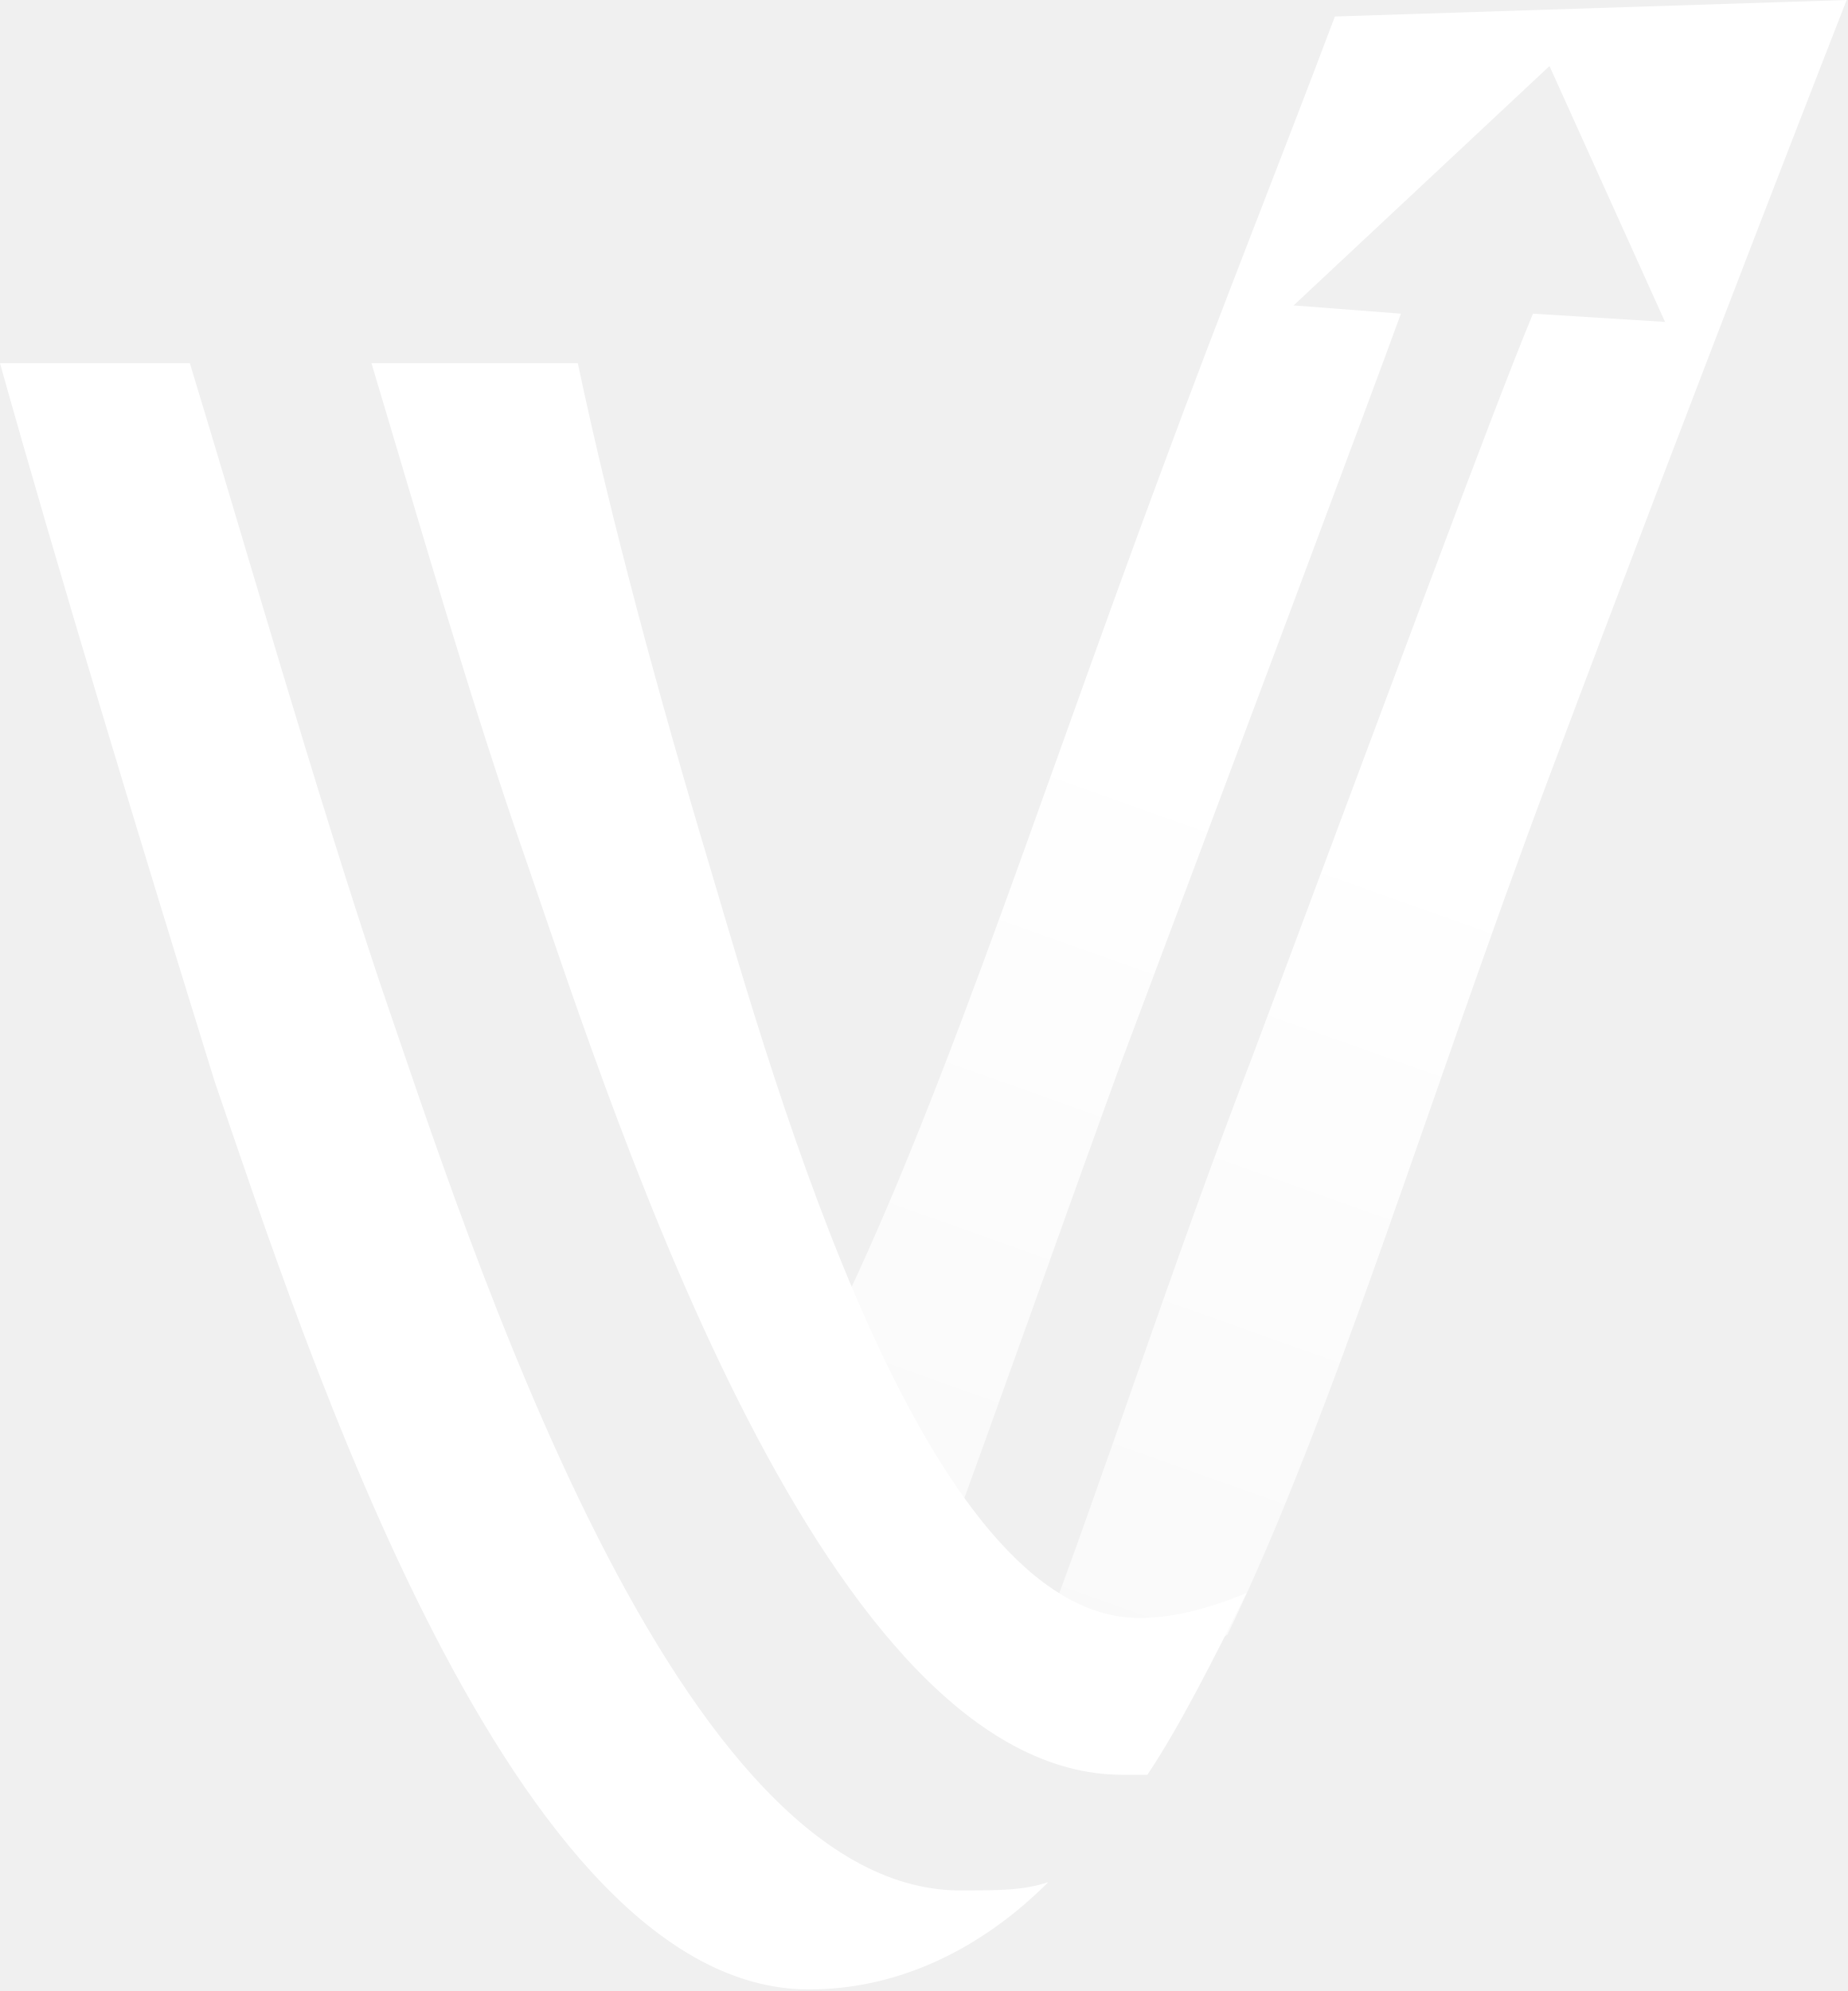
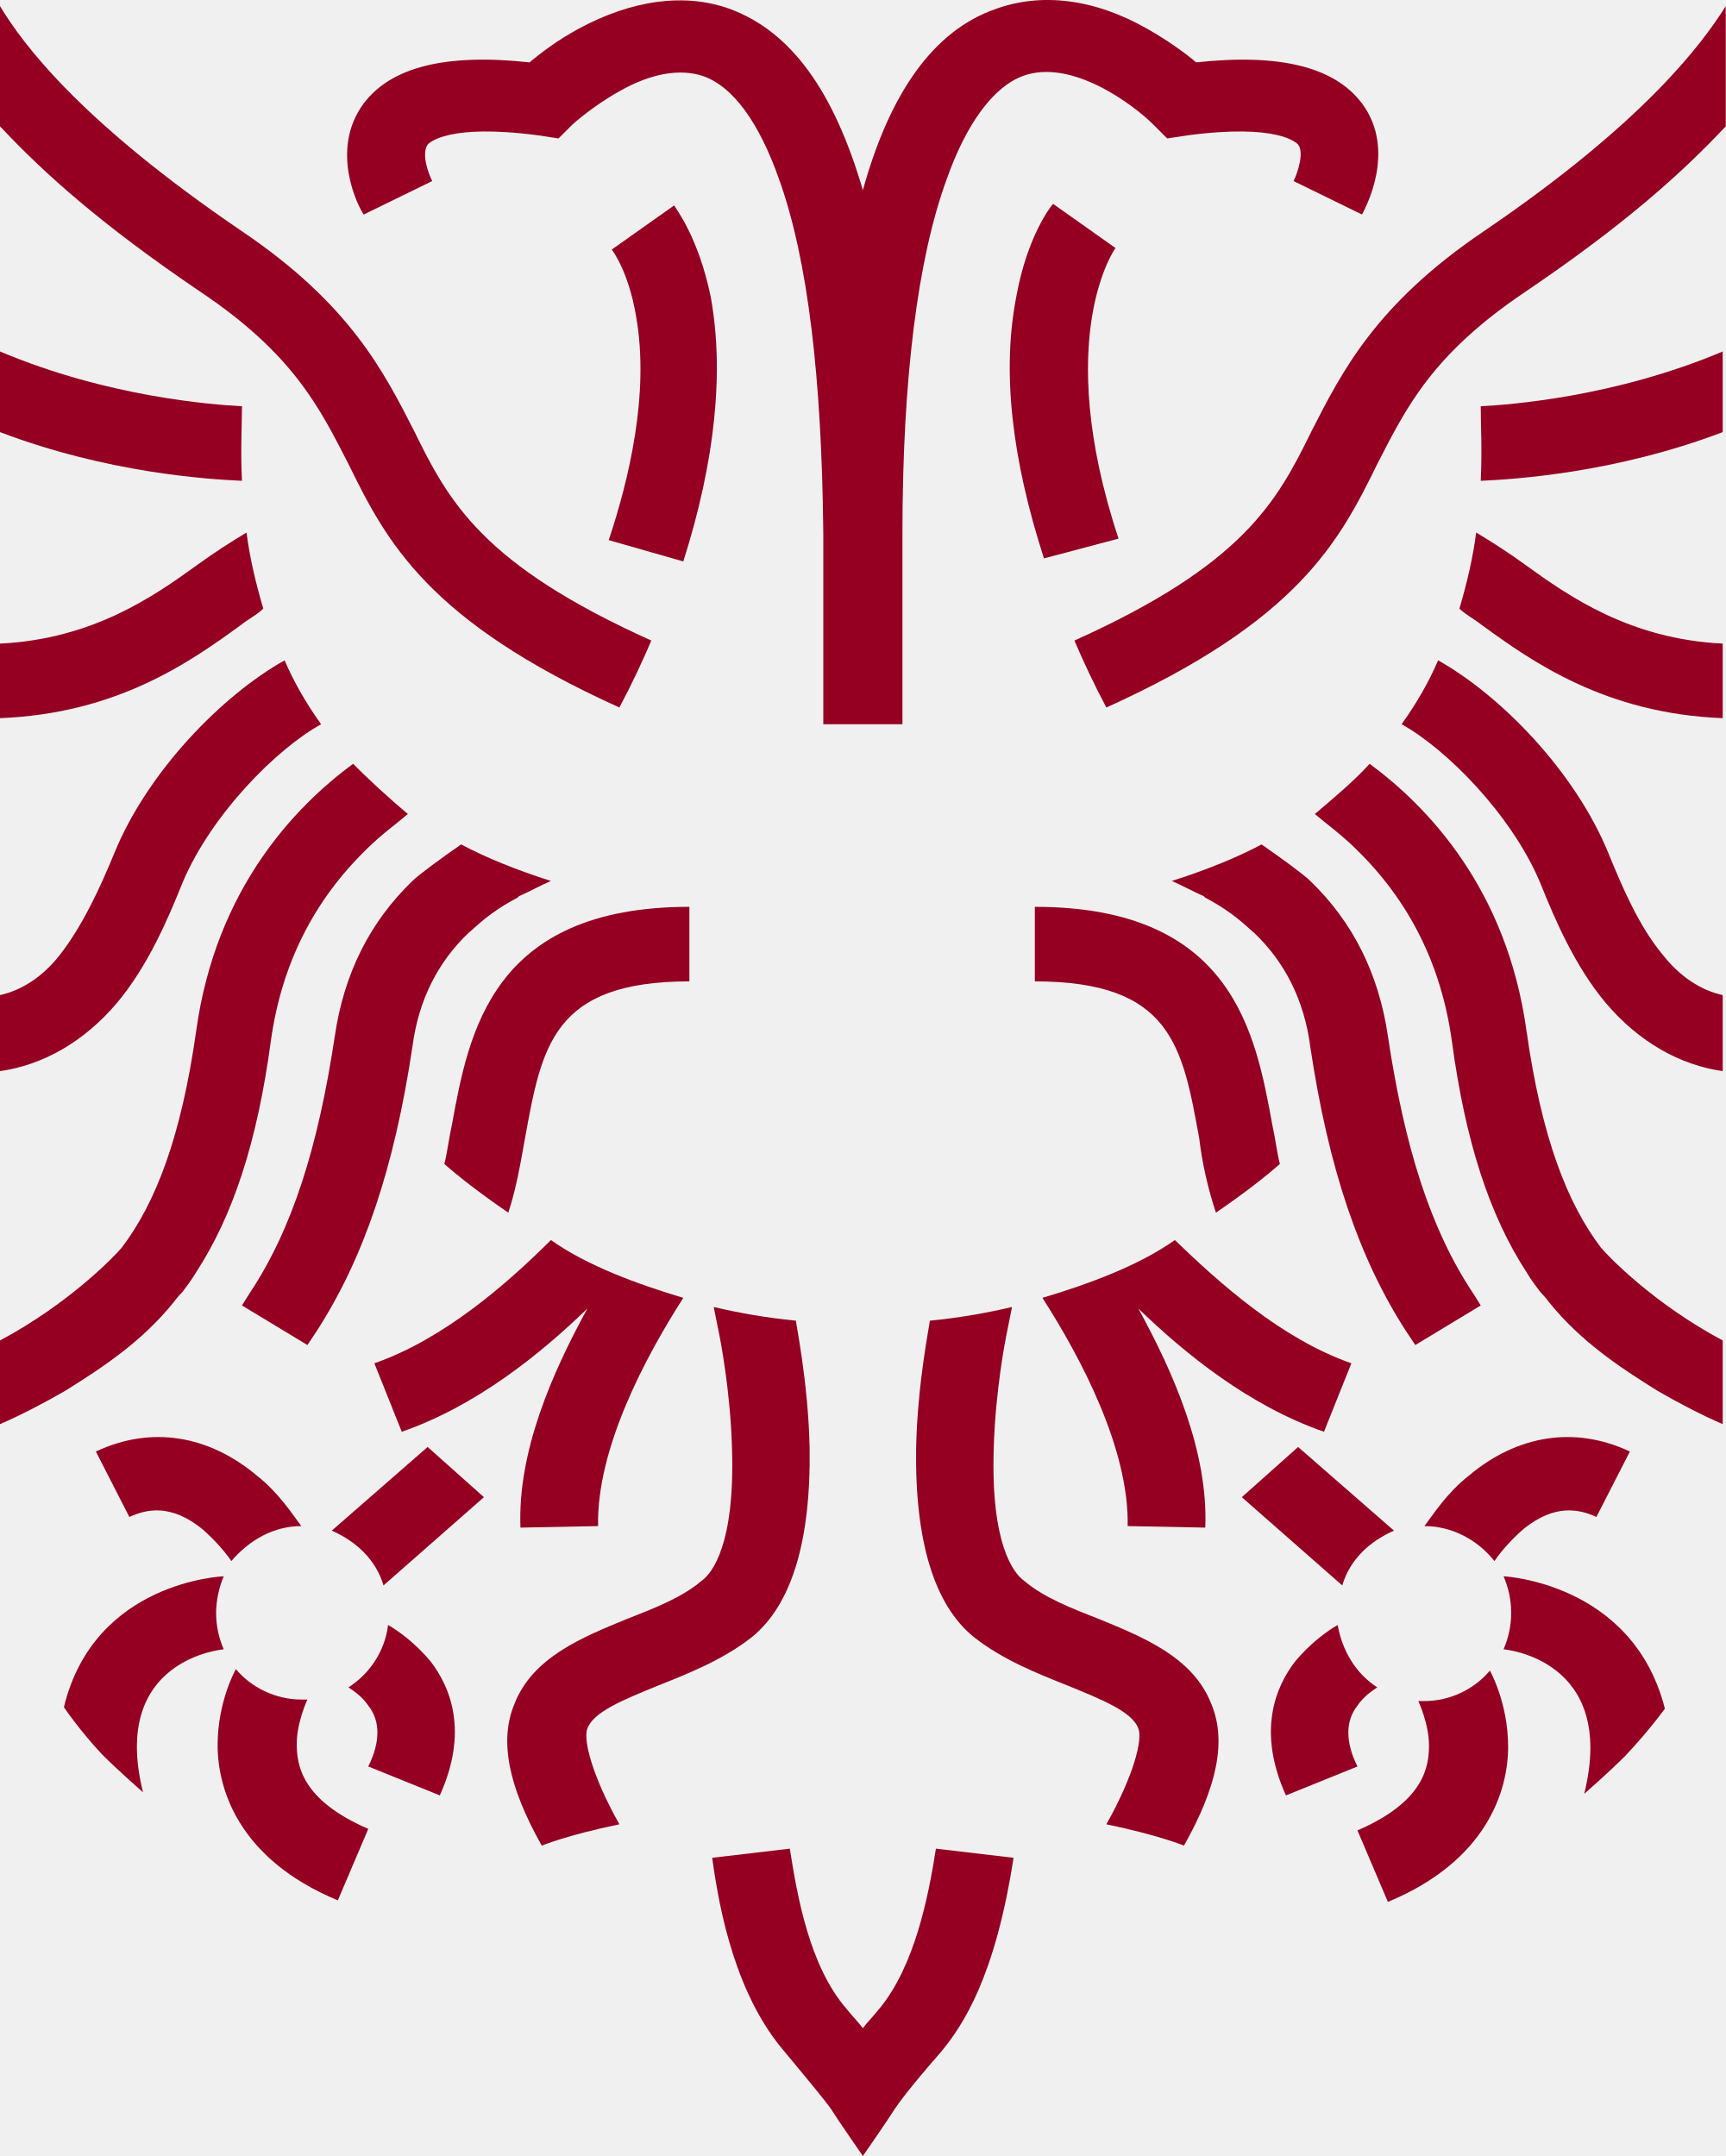
- <svg xmlns="http://www.w3.org/2000/svg" width="284" height="306" fill="none" viewBox="0 0 284 306">
-   <path fill="#fff" fill-rule="evenodd" d="M144.934 244.861C143.665 243.593 142.396 242.324 141.127 241.055C142.396 242.324 143.665 243.593 144.934 244.861Z" clip-rule="evenodd" />
-   <path fill="#fff" fill-rule="evenodd" d="M144.934 246.13C147.472 248.667 150.009 249.936 152.547 252.473C150.009 249.936 147.472 248.667 144.934 246.13Z" clip-rule="evenodd" />
-   <path fill="#fff" fill-rule="evenodd" d="M157.623 255.011C156.354 255.011 155.085 253.742 153.816 252.474C155.085 253.742 156.354 253.742 157.623 255.011Z" clip-rule="evenodd" />
-   <path fill="url(#paint0_linear_745_700)" fill-rule="evenodd" d="M205.208 2.537C197.594 22.837 187.442 48.211 178.56 72.317C158.256 126.871 143.028 175.082 125.263 209.337C130.339 220.756 136.683 232.174 144.297 241.055C153.18 216.95 162.063 191.575 172.215 163.664C191.249 112.915 210.284 62.167 215.36 48.211L198.863 46.942L238.201 10.15L255.967 49.48L235.663 48.211C229.319 63.435 211.553 111.647 192.518 162.395C179.829 195.381 169.677 227.099 159.525 253.742C163.332 255.011 167.139 256.28 170.946 256.28C177.291 256.28 183.635 255.011 188.711 251.205C205.208 216.95 219.167 170.007 238.201 119.259C261.043 58.361 283.884 0 283.884 0L205.208 2.537Z" clip-rule="evenodd" />
-   <path fill="#fff" fill-rule="evenodd" d="M175.118 248.667C142.125 248.667 119.283 167.47 109.131 133.215C101.518 107.841 93.904 79.929 88.828 55.823H57.103C64.717 81.198 72.331 107.841 81.214 133.215C95.173 173.813 126.897 272.773 172.58 272.773C173.849 272.773 175.118 272.773 176.387 272.773C181.463 265.161 186.539 255.011 191.615 244.861C185.27 247.399 180.194 248.667 175.118 248.667Z" clip-rule="evenodd" />
-   <path fill="#fff" fill-rule="evenodd" d="M58.373 150.977C48.221 120.527 38.069 85.004 29.186 55.823H0C8.883 87.541 21.573 129.408 32.993 166.201C46.952 206.8 78.676 305.759 124.359 305.759C138.318 305.759 151.008 299.416 161.16 289.266C157.353 290.535 153.546 290.535 148.47 290.535C104.056 291.803 72.332 191.575 58.373 150.977Z" clip-rule="evenodd" />
-   <defs>
-     <linearGradient id="paint0_linear_745_700" x1="152.872" x2="246.638" y1="252.496" y2="-11.264" gradientUnits="userSpaceOnUse">
-       <stop stop-color="#fff" stop-opacity=".6" />
-       <stop offset=".5" stop-color="#fff" />
-       <stop offset="1" stop-color="#fff" />
-     </linearGradient>
-   </defs>
+ <svg xmlns="http://www.w3.org/2000/svg" id="Laag_1" width="113.4" height="141.7" viewBox="0 0 113.4 141.7">
+   <style id="style3">.st0{fill:#950022}</style>
+   <g id="g5" fill="#fff">
+     <path id="path7" d="M72.7 119.9c3.4.7 5.1 1.4 5.1 1.4 2.2-3.9 2.8-6.9 1.8-9.3-1.2-3.1-4.5-4.4-7.4-5.6-1.8-.7-3.6-1.4-4.9-2.5-.7-.5-2.2-2.4-2-8.7.1-3.8.8-7.3.8-7.3l.4-2c-1.7.4-3.4.7-5.4.9 0 .2-.8 4-.9 8.3-.1 6.2 1.2 10.4 3.8 12.5 1.9 1.5 4.2 2.4 6.2 3.2 2.2.9 4.2 1.7 4.6 2.8.3.7-.3 3.1-2.1 6.3" class="st0" />
+     <path id="path9" d="M59.3 35.1c0-10.2 1-18.1 2.9-23.3 1.3-3.7 3.1-6.1 5-6.8 3.2-1.2 7.3 1.9 8.6 3.2l.9.9 1.3-.2c6-.8 7.2.5 7.3.6.4.5 0 1.8-.3 2.4l4.5 2.2c.2-.4 2.3-4.2 0-7.3-1.8-2.4-5.4-3.3-10.9-2.7-.7-.6-1.8-1.4-3.2-2.2-3.5-2-7-2.4-10-1.3-4 1.4-6.9 5.4-8.7 11.9C54.8 6 52 2.1 48 .6 45-.5 41.5 0 38 1.9c-1.3.7-2.5 1.6-3.2 2.2-5.5-.6-9.1.3-10.9 2.7-2.3 3.1-.3 6.9 0 7.3l4.5-2.2c-.3-.6-.7-1.8-.3-2.4.1-.1 1.3-1.4 7.3-.6l1.3.2.9-.9S38.9 7 40.7 6c2.1-1.2 4-1.5 5.5-1 2 .7 3.7 3.1 5 6.8 1.9 5.3 2.8 13.1 2.9 23.3v12.5h5.2V35.1z" class="st0" />
+     <path id="path11" d="M46.7 19.5c-.8-3.9-2.3-5.8-2.4-6l-4.1 2.9s1.1 1.4 1.6 4.4c.9 5.1-.5 10.8-1.8 14.7l4.9 1.4c2.1-6.6 2.7-12.5 1.8-17.4" class="st0" />
+     <path id="path13" d="M73.5 35.4c-4.4-13.3-.2-19.1-.2-19.1l-4.1-2.9c-.2.2-1.7 2.2-2.4 6-1 5-.3 10.8 1.8 17.3l4.9-1.3z" class="st0" />
+     <path id="path15" d="M61.5 121.5c-.5 3.2-1.4 7.7-3.7 10.5-.4.5-.8.9-1.1 1.3-.3-.4-.7-.8-1.1-1.3-2.4-2.8-3.2-7.3-3.7-10.5l-5.1.6c.5 3.7 1.6 9.1 4.8 12.8 2 2.4 2.8 3.4 3 3.7.5.8 2.1 3.1 2.1 3.1s1.6-2.3 2.1-3.1c.2-.3.9-1.3 3-3.7 1.5-1.8 3.6-5 4.8-12.8l-5.1-.6z" class="st0" />
+     <path id="path17" d="M24.6 89.6l1.8 4.5c4.9-1.7 9.1-5.1 12.2-8.1-2.3 4.2-4.6 9.4-4.4 14.4l5.1-.1c-.1-5.1 3.1-11.1 5.6-15-3-.9-6.3-2.1-8.7-3.8-2.8 2.8-7 6.5-11.6 8.1" class="st0" />
+     <path id="path19" d="M19.8 100.3c-.6-.8-1.5-2.2-2.9-3.3-3.2-2.7-7-3.3-10.6-1.6l2.2 4.3c1.1-.5 2.7-.9 4.8.8.8.7 1.5 1.5 1.9 2.1 1.2-1.4 2.8-2.3 4.6-2.3" class="st0" />
+     <path id="path21" d="M25.2 104.2l6.6-5.8-3.7-3.3-6.3 5.5c1.6.7 2.9 1.9 3.4 3.6" class="st0" />
+     <path id="path23" d="M25.5 106.8c.7.4 1.8 1.2 2.8 2.4 1.3 1.7 2.5 4.6.6 8.8l-4.7-1.9c.8-1.6.8-3 0-4-.4-.6-1-1-1.3-1.2 1.4-.9 2.4-2.4 2.6-4.1" class="st0" />
+     <path id="path25" d="M19.5 114.6c0-1.4.7-2.9.7-2.9h-.4c-1.7 0-3.3-.8-4.3-2 0 0-1.2 2.1-1.2 5s1.4 7.5 7.9 10.2l2-4.7c-4.4-1.9-4.7-4.2-4.7-5.6" class="st0" />
+     <path id="path27" d="M14.7 108.4c-.3-.7-.5-1.5-.5-2.4 0-.8.2-1.7.5-2.4 0 0-8.5.3-10.5 8.6 0 0 1 1.5 2.5 3.1 1.1 1.1 2.7 2.5 2.7 2.5-2.2-8.8 5.3-9.4 5.3-9.4" class="st0" />
+     <path id="path29" d="M40.7 46.5c.8-1.5 1.5-3 2.1-4.4-11.1-5-13.3-9.1-15.6-13.8-2-3.9-4.2-8.3-11.3-13.1C5.3 8 1.5 2.9 0 .4v7.9c2.9 3.1 6.7 6.5 13.2 10.9 6.1 4.1 7.8 7.6 9.7 11.3 2.5 5.1 5.2 10.3 17.8 16" class="st0" />
+     <path id="path31" d="M88.8 89.6L87 94.1c-4.9-1.7-9.1-5.1-12.2-8.1 2.3 4.2 4.6 9.4 4.4 14.4l-5.1-.1c.1-5.1-3.1-11.1-5.6-15 3-.9 6.3-2.1 8.7-3.8 2.9 2.8 7 6.5 11.6 8.1" class="st0" />
+     <path id="path33" d="M93.6 100.3c.6-.8 1.5-2.2 2.9-3.3 3.2-2.7 7-3.3 10.6-1.6l-2.2 4.3c-1.1-.5-2.7-.9-4.8.8-.8.7-1.5 1.5-1.9 2.1-1.1-1.4-2.8-2.3-4.6-2.3" class="st0" />
+     <path id="path35" d="M88.2 104.2l-6.6-5.8 3.7-3.3 6.3 5.5c-1.6.7-2.9 1.9-3.4 3.6" class="st0" />
+     <path id="path37" d="M87.9 106.8c-.7.4-1.8 1.2-2.8 2.4-1.3 1.7-2.5 4.6-.6 8.8l4.7-1.9c-.8-1.6-.8-3 0-4 .4-.6 1-1 1.3-1.2-1.4-.9-2.3-2.4-2.6-4.1" class="st0" />
+     <path id="path39" d="M97.9 109.8c-1 1.2-2.6 2-4.3 2h-.4s.7 1.5.7 2.9-.3 3.7-4.7 5.6l2 4.7c6.5-2.7 7.9-7.3 7.9-10.2 0-2.9-1.2-5-1.2-5" class="st0" />
+     <path id="path41" d="M98.8 103.6c.3.7.5 1.5.5 2.4 0 .9-.2 1.7-.5 2.4 0 0 7.5.6 5.3 9.5 0 0 1.6-1.4 2.7-2.5 1.6-1.7 2.6-3.1 2.6-3.1-2.1-8.3-10.6-8.7-10.6-8.7" class="st0" />
+     <path id="path43" d="M72.7 46.5c-.8-1.5-1.5-3-2.1-4.4 11.1-5 13.3-9.1 15.6-13.8 2-3.9 4.2-8.3 11.3-13.1C108.1 8 111.9 2.8 113.4.4v7.9c-2.9 3.1-6.7 6.5-13.2 10.9-6.1 4.1-7.8 7.6-9.7 11.3-2.5 5.1-5.2 10.3-17.8 16" class="st0" />
+     <path id="path45" d="M40.7 119.9c-3.4.7-5.1 1.4-5.1 1.4-2.2-3.9-2.8-6.9-1.8-9.3 1.2-3.1 4.5-4.4 7.4-5.6 1.8-.7 3.6-1.4 4.9-2.5.7-.5 2.2-2.4 2-8.7-.1-3.8-.8-7.3-.8-7.3l-.4-2c1.7.4 3.4.7 5.4.9 0 .2.8 4 .9 8.3.1 6.2-1.2 10.4-3.8 12.5-1.9 1.5-4.2 2.4-6.2 3.2-2.2.9-4.2 1.7-4.6 2.8-.3.7.3 3.1 2.1 6.3" class="st0" />
+     <path id="path47" d="M34.5 74.8c1.1-6 1.8-10.3 10.8-10.3v-4.9c-13 0-14.5 8.3-15.6 14.3-.2.9-.3 1.8-.5 2.6.9.8 2.3 1.9 4.2 3.2.5-1.5.8-3.2 1.1-4.9" class="st0" />
+     <path id="path49" d="M23.2 50.2c-3.8 2.8-9 8.2-10.3 17.5-1 7.1-2.7 11.4-4.9 14.3-.5.6-3.5 3.7-8 6.1v5.5c1.4-.6 3.1-1.5 4.3-2.2 2.4-1.5 5-3.2 7.1-5.8.3-.4.5-.6.6-.7.3-.4.6-.8.9-1.3 2.4-3.7 4-8.5 4.9-15.2.7-5 2.8-9.2 6.3-12.6.9-.9 2-1.7 2.7-2.3-1.3-1.1-2.5-2.2-3.6-3.3" class="st0" />
+     <path id="path51" d="M7.5 56.1c-.9 2.2-2.1 4.8-3.6 6.7-1.1 1.4-2.5 2.3-3.9 2.6v5c2.8-.4 5.5-1.9 7.7-4.5 2-2.4 3.3-5.4 4.3-7.9 1.9-4.5 6.2-8.8 9.1-10.4-1-1.4-1.8-2.8-2.4-4.2-4.1 2.3-9 7.3-11.2 12.7" class="st0" />
+     <path id="path53" d="M13 37.1c-2.9 2.1-6.9 4.9-13 5.2v4.9c7.7-.3 12.5-3.7 15.8-6.1.5-.4 1.1-.7 1.5-1.1-.5-1.7-.9-3.4-1.1-5-1 .6-2.1 1.3-3.2 2.1" class="st0" />
+     <path id="path55" d="M27.1 57.9c-2.8 2.7-4.5 6.1-5.1 10.2-1.1 7.3-2.8 12.7-5.6 16.9-.2.3-.3.5-.5.8l4.3 2.6.6-.9c3.1-4.8 5.1-10.7 6.3-18.7.4-3.1 1.7-5.6 3.7-7.5.5-.4 1.3-1.3 3.2-2.3l.1-.1c.7-.3 1.4-.7 2.1-1-2.2-.7-4.2-1.5-5.9-2.4-1.3.9-2.8 2-3.2 2.4" class="st0" />
+     <path id="path57" d="M15.9 26.7c-1.9-.1-8.8-.6-15.9-3.6v5.3c7.1 2.7 13.7 3.1 15.9 3.2-.1-2 0-3.7 0-4.9" class="st0" />
+     <path id="path59" d="M78.8 74.8c-1.1-6-1.8-10.3-10.8-10.3v-4.9c13 0 14.5 8.3 15.6 14.3.2.9.3 1.8.5 2.6-.9.8-2.3 1.9-4.2 3.2-.5-1.5-.9-3.2-1.1-4.9" class="st0" />
+     <path id="path61" d="M90 50.2c3.8 2.8 9 8.2 10.3 17.5 1 7.1 2.7 11.4 4.9 14.3.5.6 3.5 3.7 8 6.1v5.5c-1.4-.6-3.1-1.5-4.3-2.2-2.4-1.5-5-3.2-7.1-5.8-.3-.4-.5-.6-.6-.7-.3-.4-.6-.8-.9-1.3-2.4-3.7-4-8.5-4.9-15.2-.7-5-2.8-9.2-6.3-12.6-.9-.9-2-1.7-2.7-2.3 1.3-1.1 2.6-2.2 3.6-3.3" class="st0" />
+     <path id="path63" d="M105.7 56.1c.9 2.2 2 4.8 3.6 6.7 1.1 1.4 2.5 2.3 3.9 2.6v5c-2.8-.4-5.5-1.9-7.7-4.5-2-2.4-3.3-5.4-4.3-7.9-1.9-4.5-6.2-8.8-9.1-10.4 1-1.4 1.8-2.8 2.4-4.2 4.1 2.3 9 7.3 11.2 12.7" class="st0" />
+     <path id="path65" d="M100.2 37.1c2.9 2.1 6.9 4.9 13 5.2v4.9c-7.7-.3-12.5-3.7-15.8-6.1-.5-.4-1.1-.7-1.5-1.1.5-1.7.9-3.4 1.1-5 1 .6 2.1 1.3 3.2 2.1" class="st0" />
+     <path id="path67" d="M86.1 57.9c2.8 2.7 4.5 6.1 5.1 10.2 1.1 7.3 2.8 12.7 5.6 16.9.2.3.3.5.5.8L93 88.4l-.6-.9c-3.1-4.8-5.1-10.7-6.3-18.7-.4-3.1-1.7-5.6-3.7-7.5-.5-.4-1.3-1.3-3.2-2.3l-.1-.1c-.7-.3-1.4-.7-2.1-1 2.2-.7 4.2-1.5 5.9-2.4 1.3.9 2.8 2 3.2 2.4" class="st0" />
+     <path id="path69" d="M97.3 26.7c1.9-.1 8.8-.6 15.9-3.6v5.3c-7.1 2.7-13.7 3.1-15.9 3.2.1-2 0-3.7 0-4.9" class="st0" />
+   </g>
</svg>
